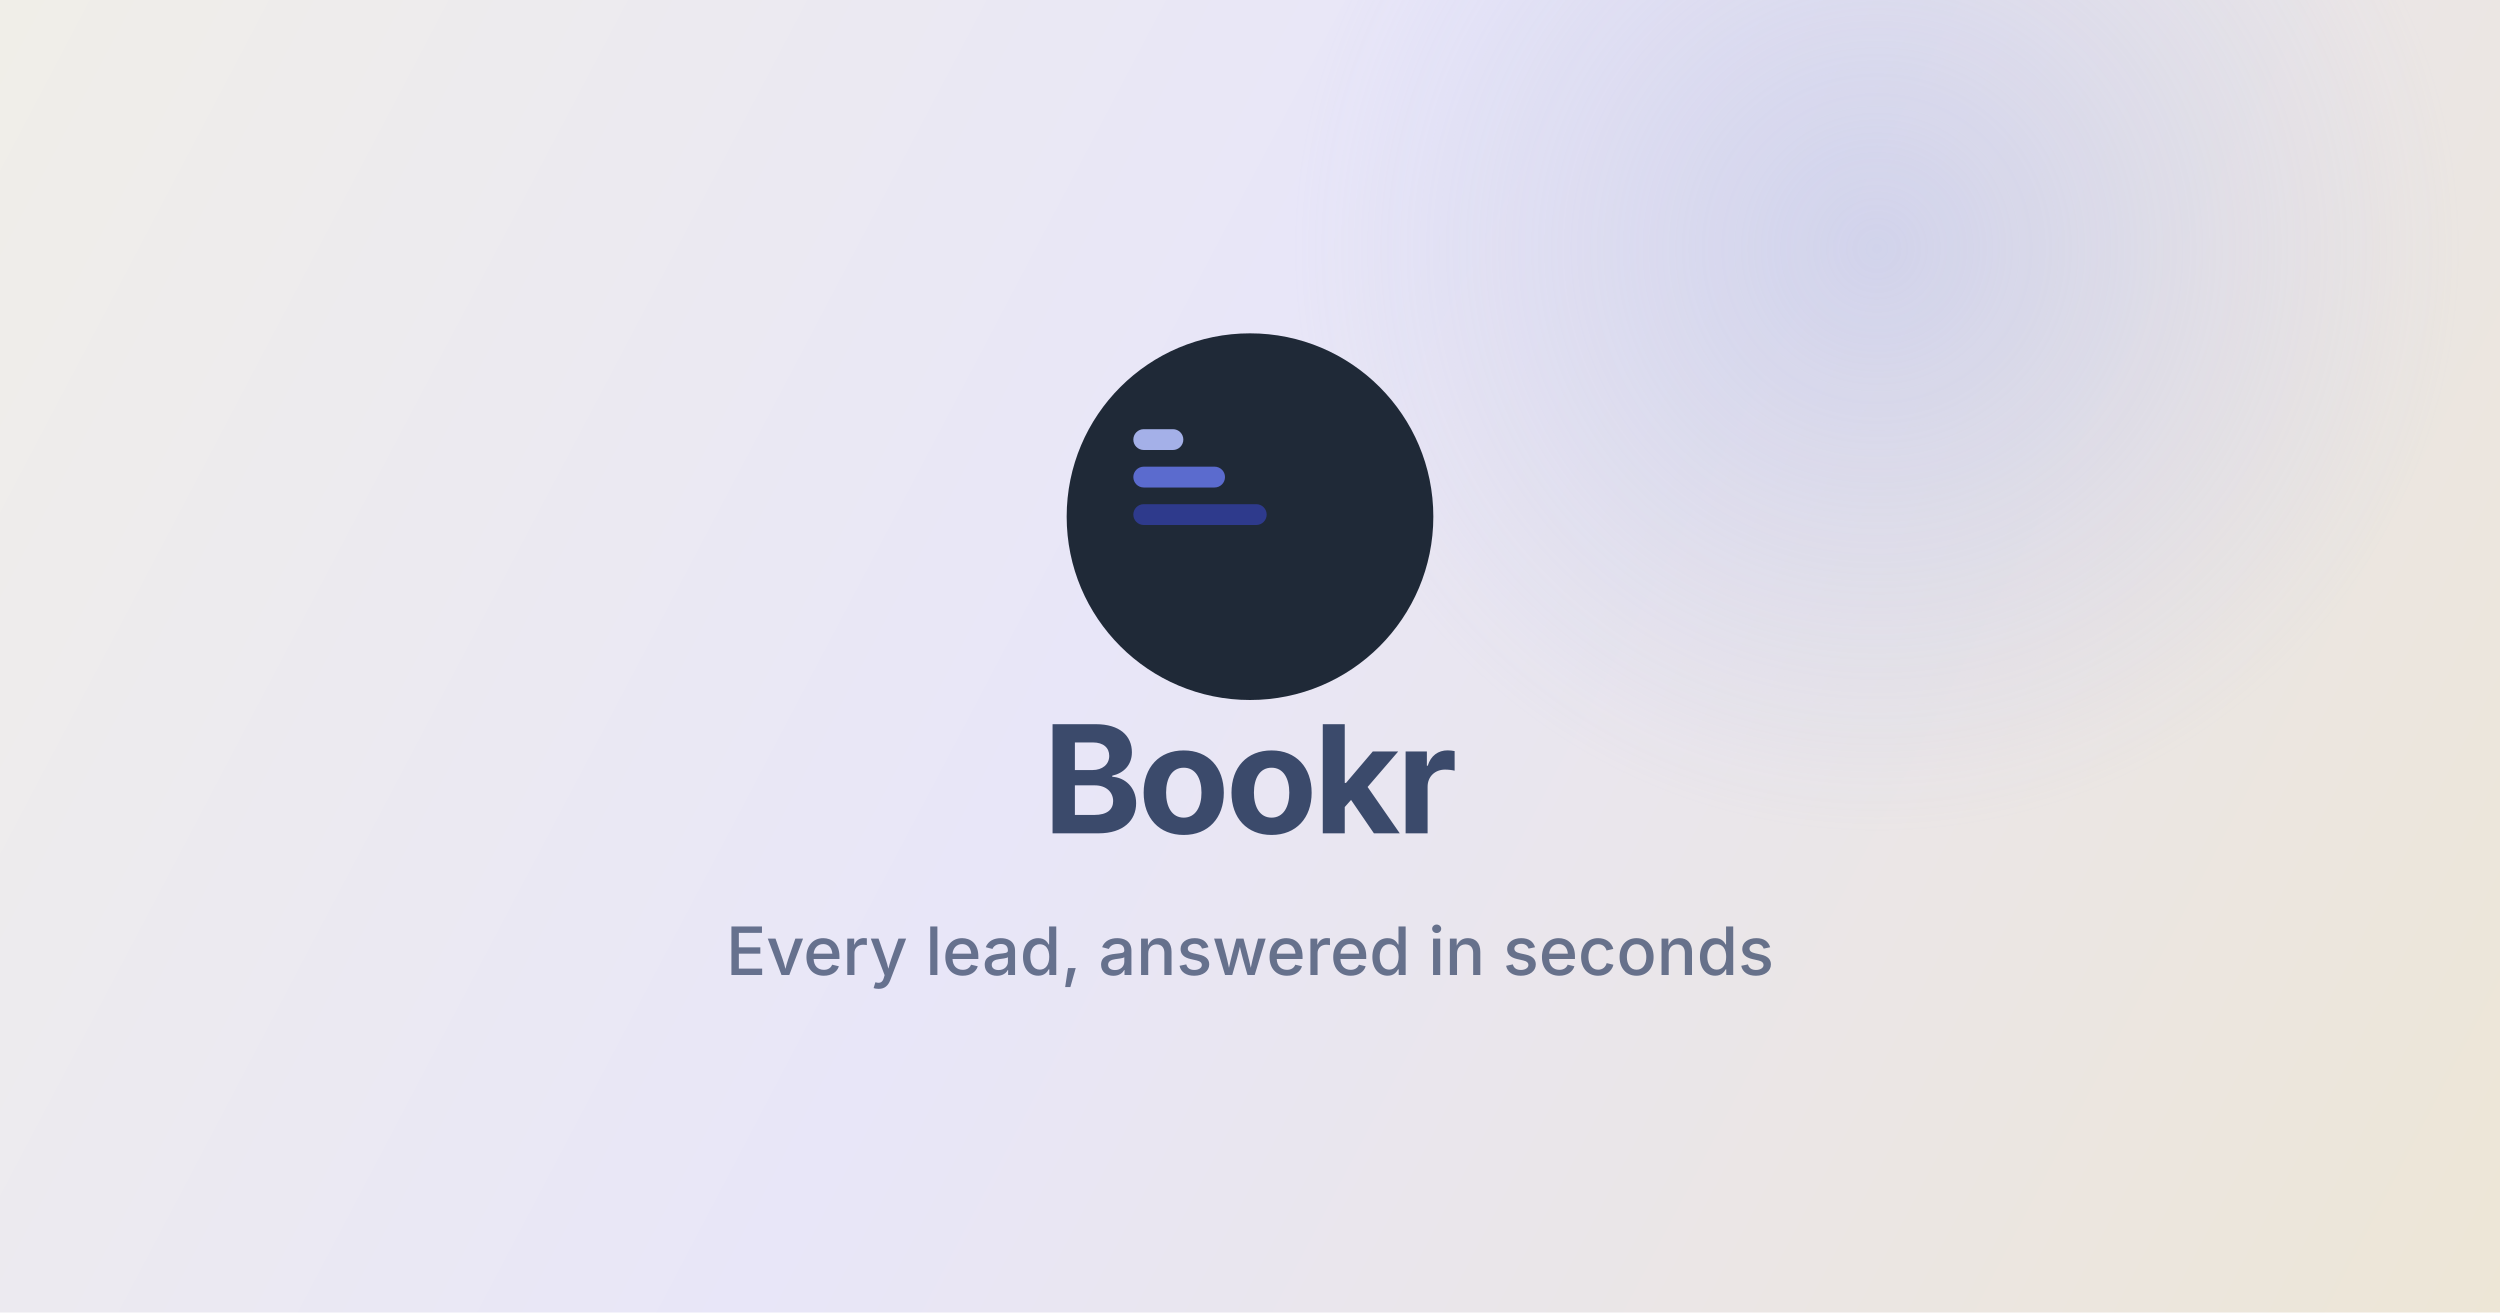
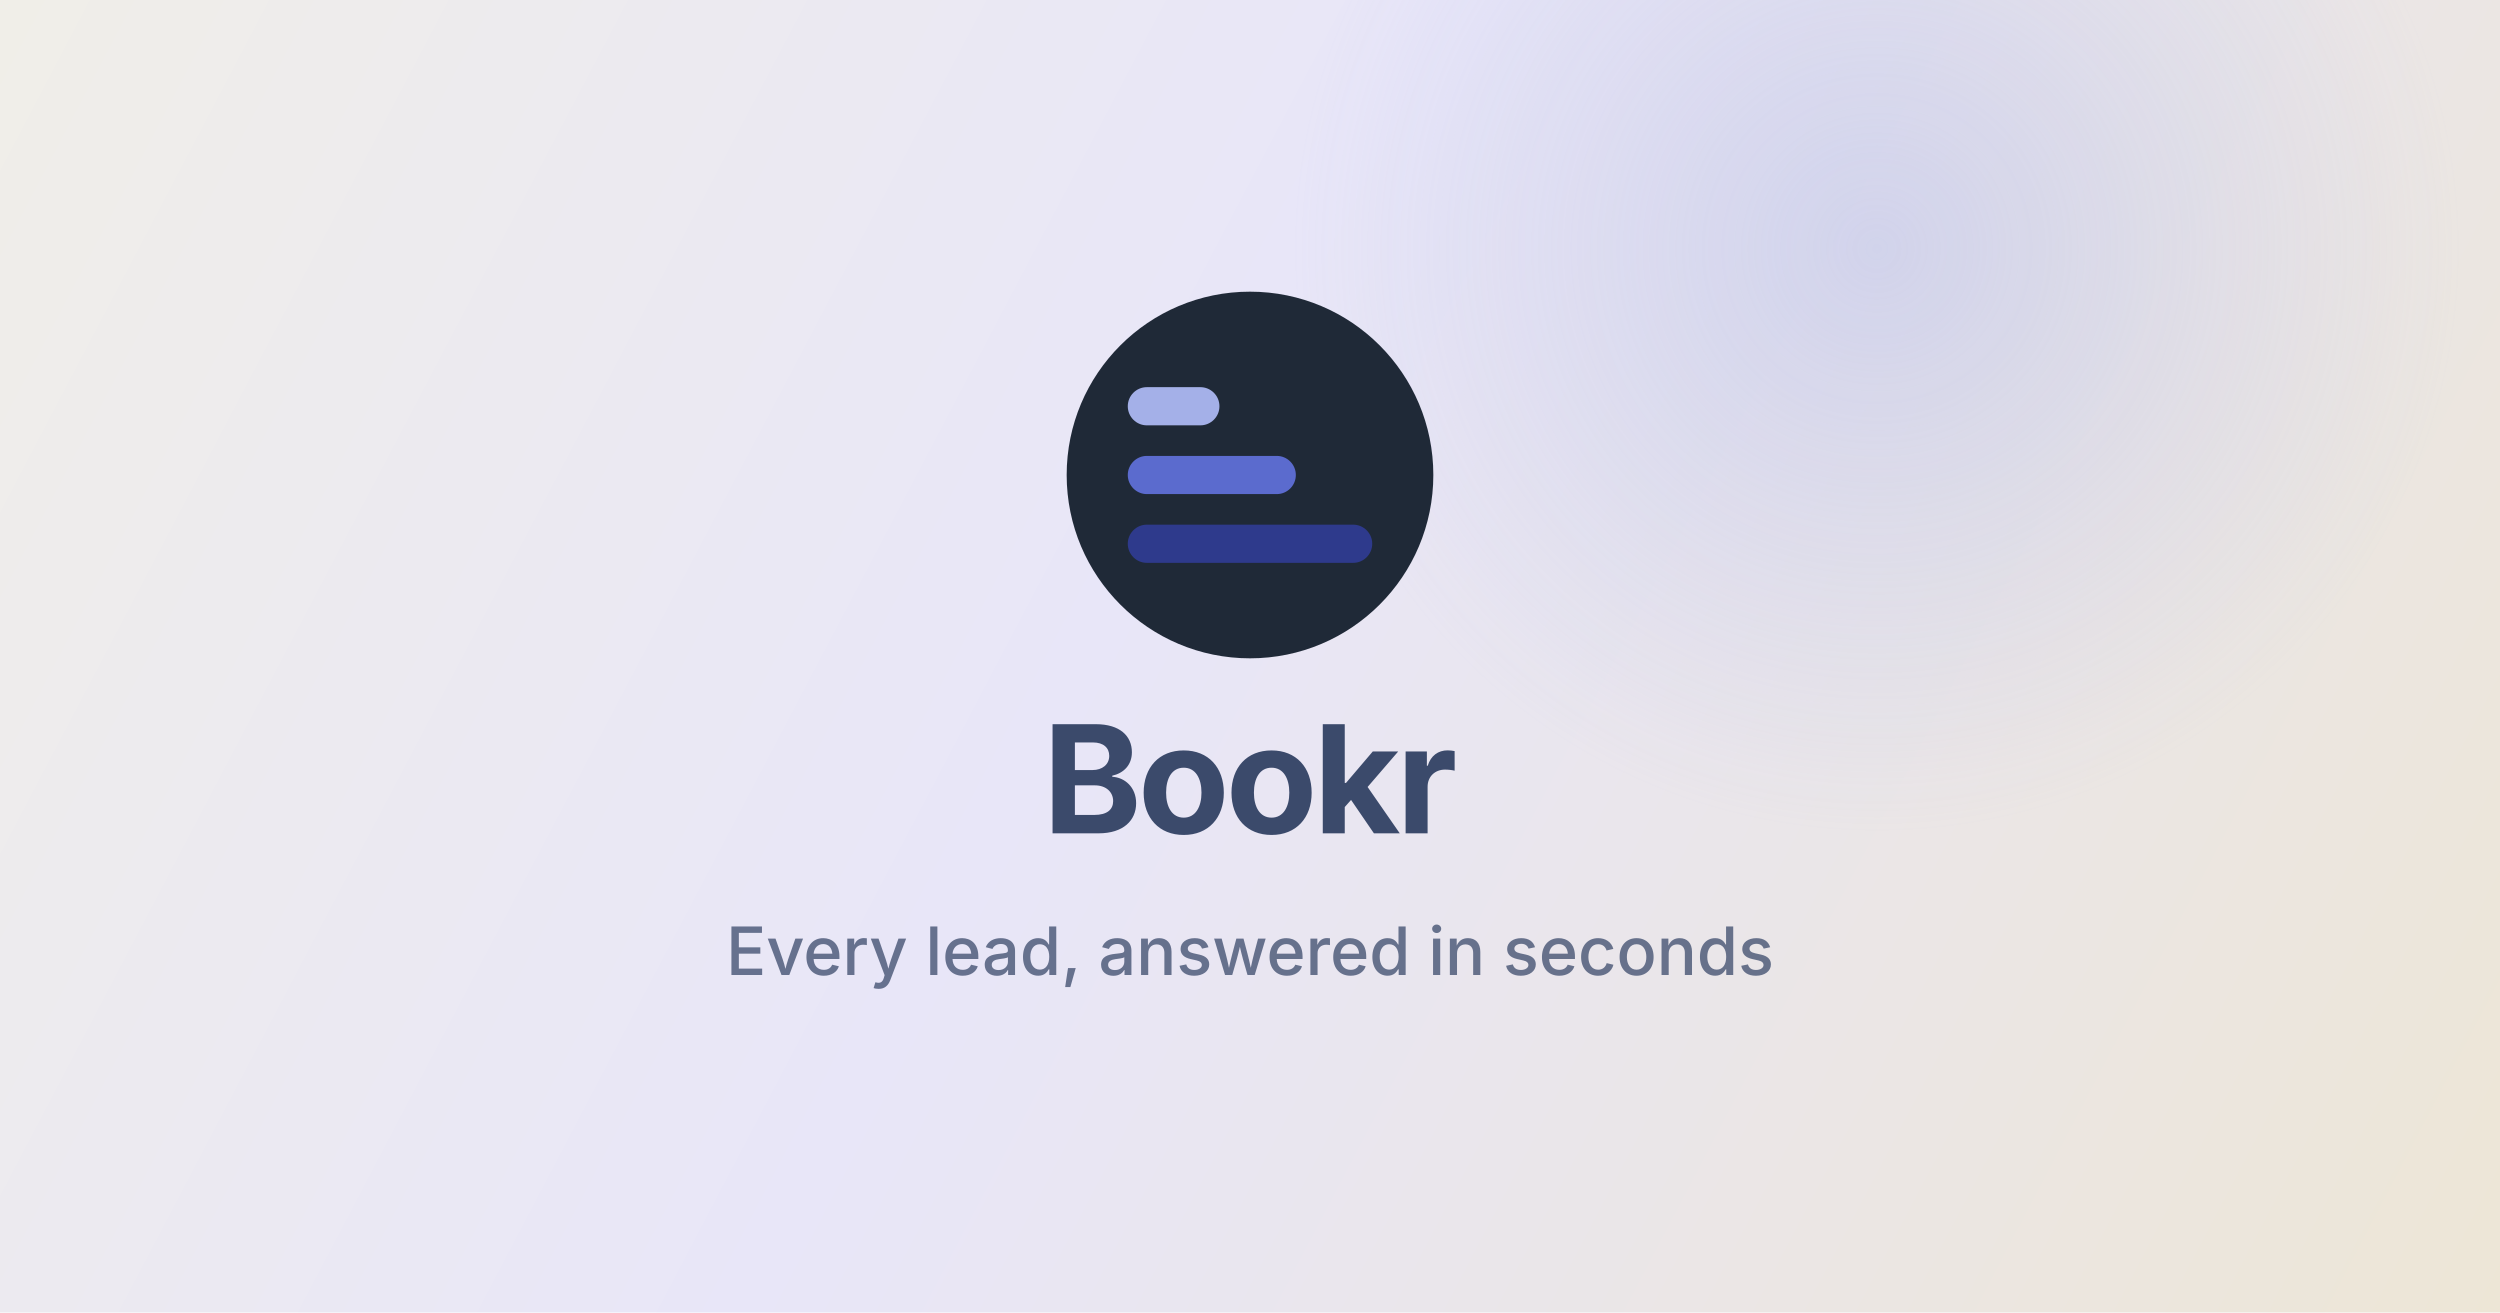
<svg xmlns="http://www.w3.org/2000/svg" width="1200" height="630" viewBox="0 0 1200 630" fill="none">
  <defs>
    <linearGradient id="bg" x1="0" y1="0" x2="1200" y2="630" gradientUnits="userSpaceOnUse">
      <stop stop-color="#F0EEE8" />
      <stop offset="0.45" stop-color="#E8E6F8" />
      <stop offset="1" stop-color="#EDE6D6" />
    </linearGradient>
    <radialGradient id="glow" cx="0" cy="0" r="1" gradientUnits="userSpaceOnUse" gradientTransform="translate(900 120) rotate(90) scale(280)">
      <stop stop-color="#A4B0E8" stop-opacity="0.35" />
      <stop offset="1" stop-color="#A4B0E8" stop-opacity="0" />
    </radialGradient>
  </defs>
  <rect width="1200" height="630" fill="url(#bg)" />
  <rect width="1200" height="630" fill="url(#glow)" />
-   <circle cx="600" cy="248" r="88" fill="#1F2937" />
-   <rect x="544" y="206" width="24" height="10" rx="5" fill="#A4B0E8" />
-   <rect x="544" y="224" width="44" height="10" rx="5" fill="#5B6BCE" />
-   <rect x="544" y="242" width="64" height="10" rx="5" fill="#2E3A8C" />
+   <circle cx="600" cy="228" r="88" fill="#1F2937" />
+   <g transform="translate(512 140) scale(3.6667)">
+     <rect x="8" y="12.5" width="12" height="5" rx="2.5" fill="#A4B0E8" />
+     <rect x="8" y="21.5" width="22" height="5" rx="2.5" fill="#5B6BCE" />
+     <rect x="8" y="30.5" width="32" height="5" rx="2.5" fill="#2E3A8C" />
+   </g>
  <text x="600" y="400" text-anchor="middle" font-family="Inter, system-ui, sans-serif" font-size="72" font-weight="700" fill="#3B4A6B" letter-spacing="-2">Bookr</text>
  <text x="600" y="468" text-anchor="middle" font-family="Inter, system-ui, sans-serif" font-size="32" font-weight="500" fill="#3B4A6B" fill-opacity="0.75">Every lead, answered in seconds</text>
</svg>
